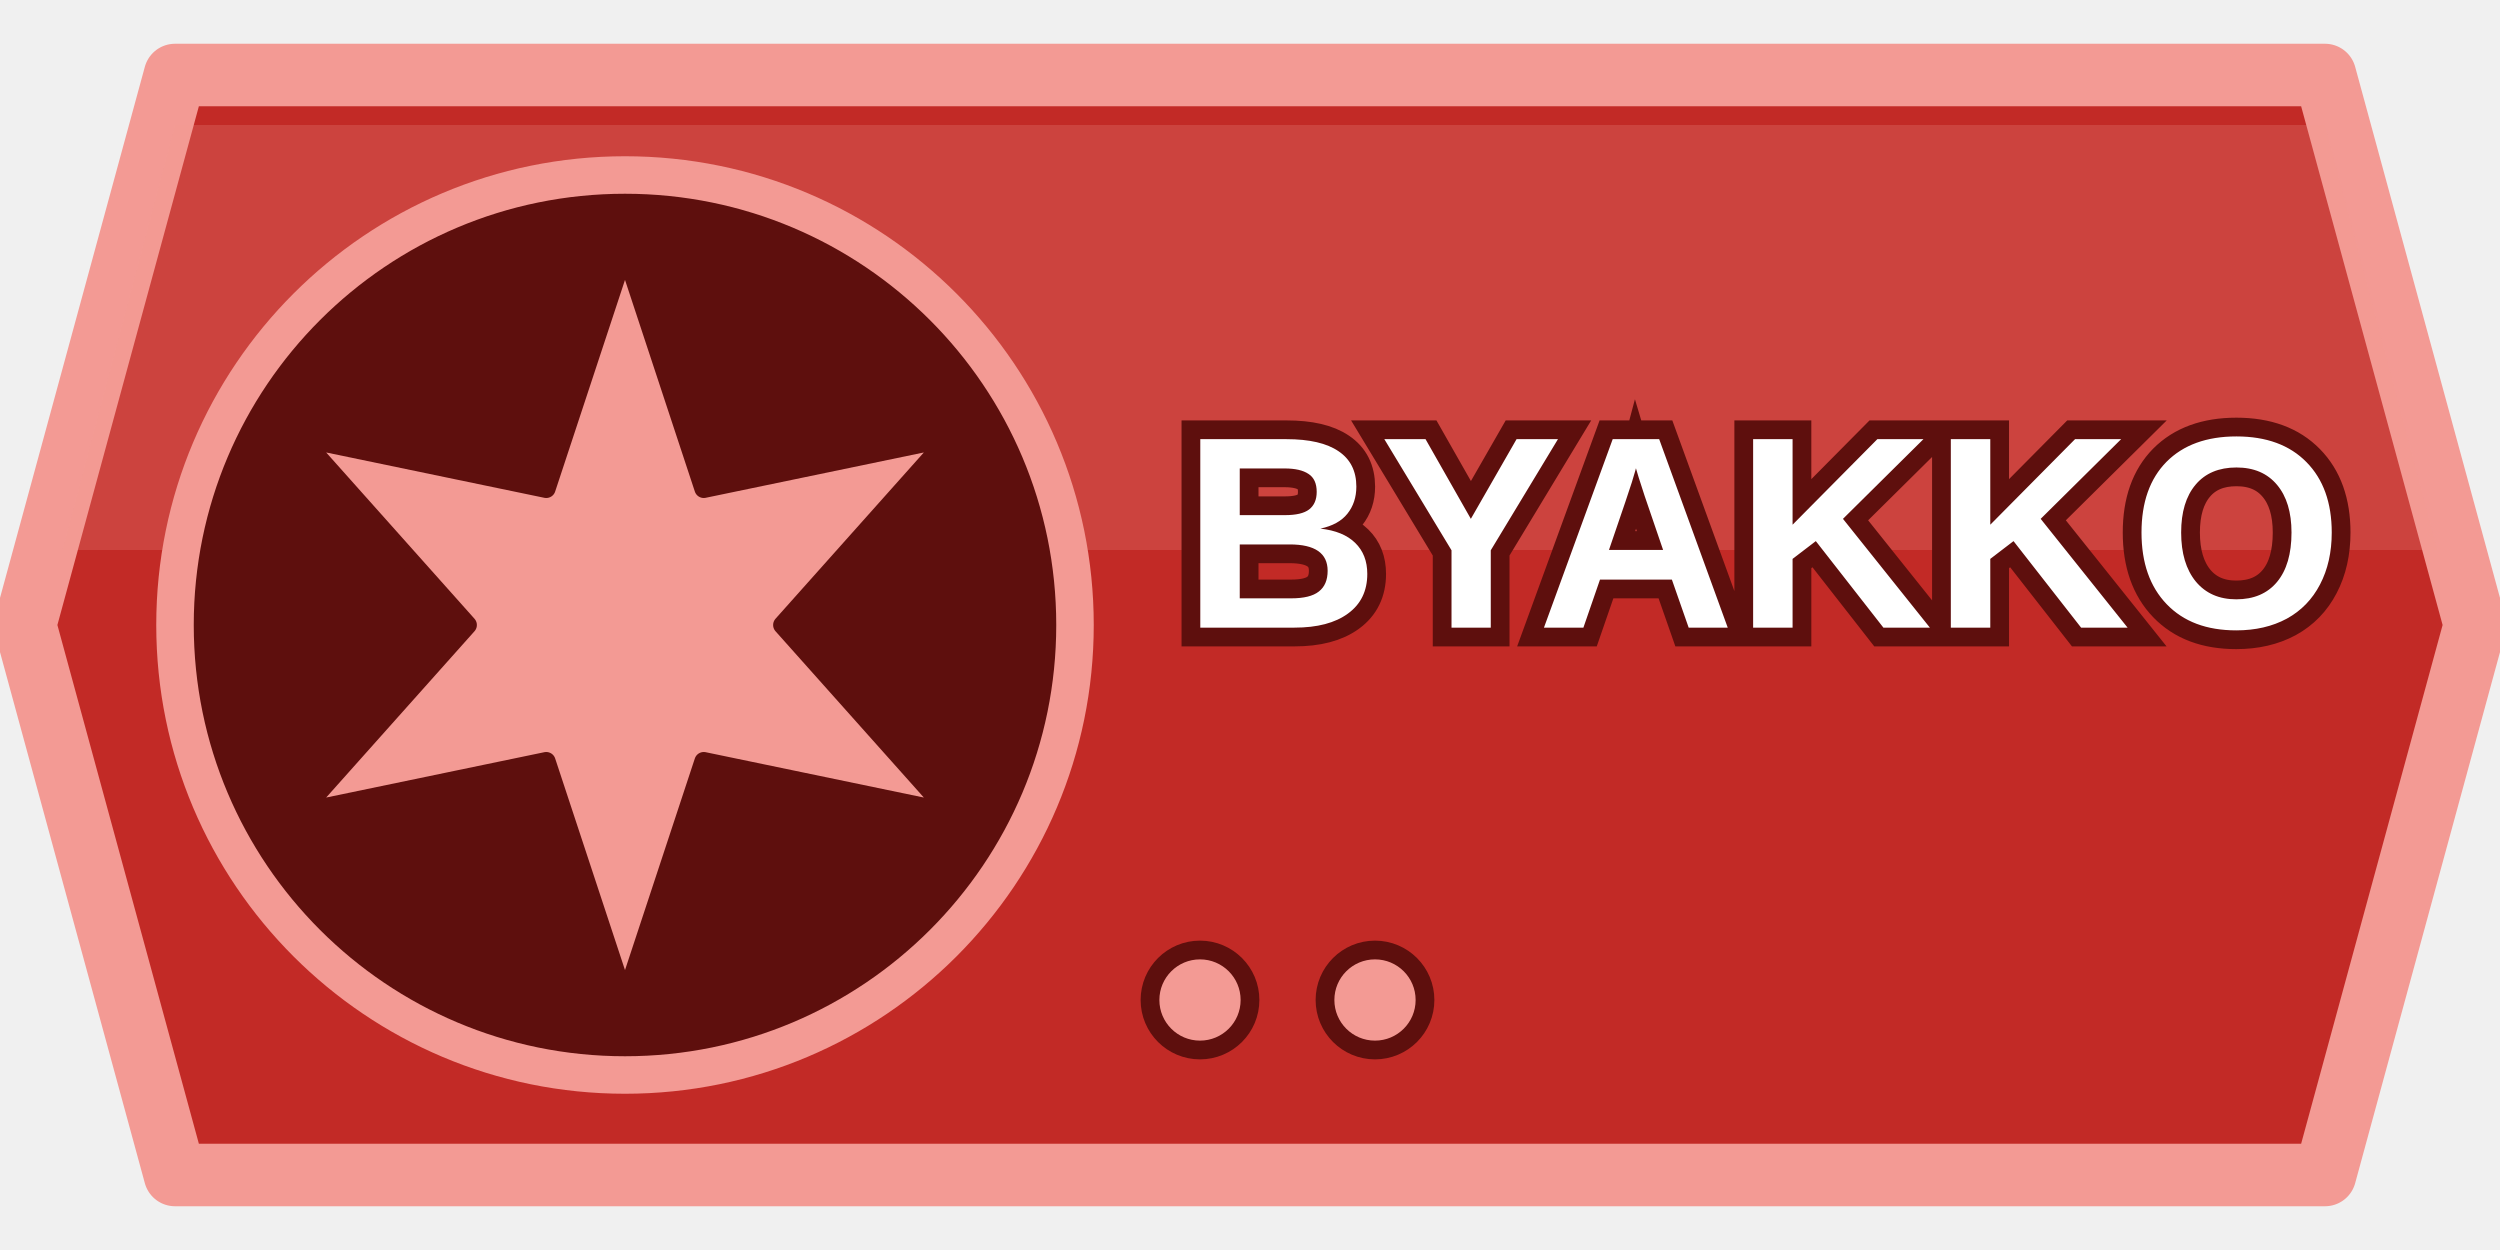
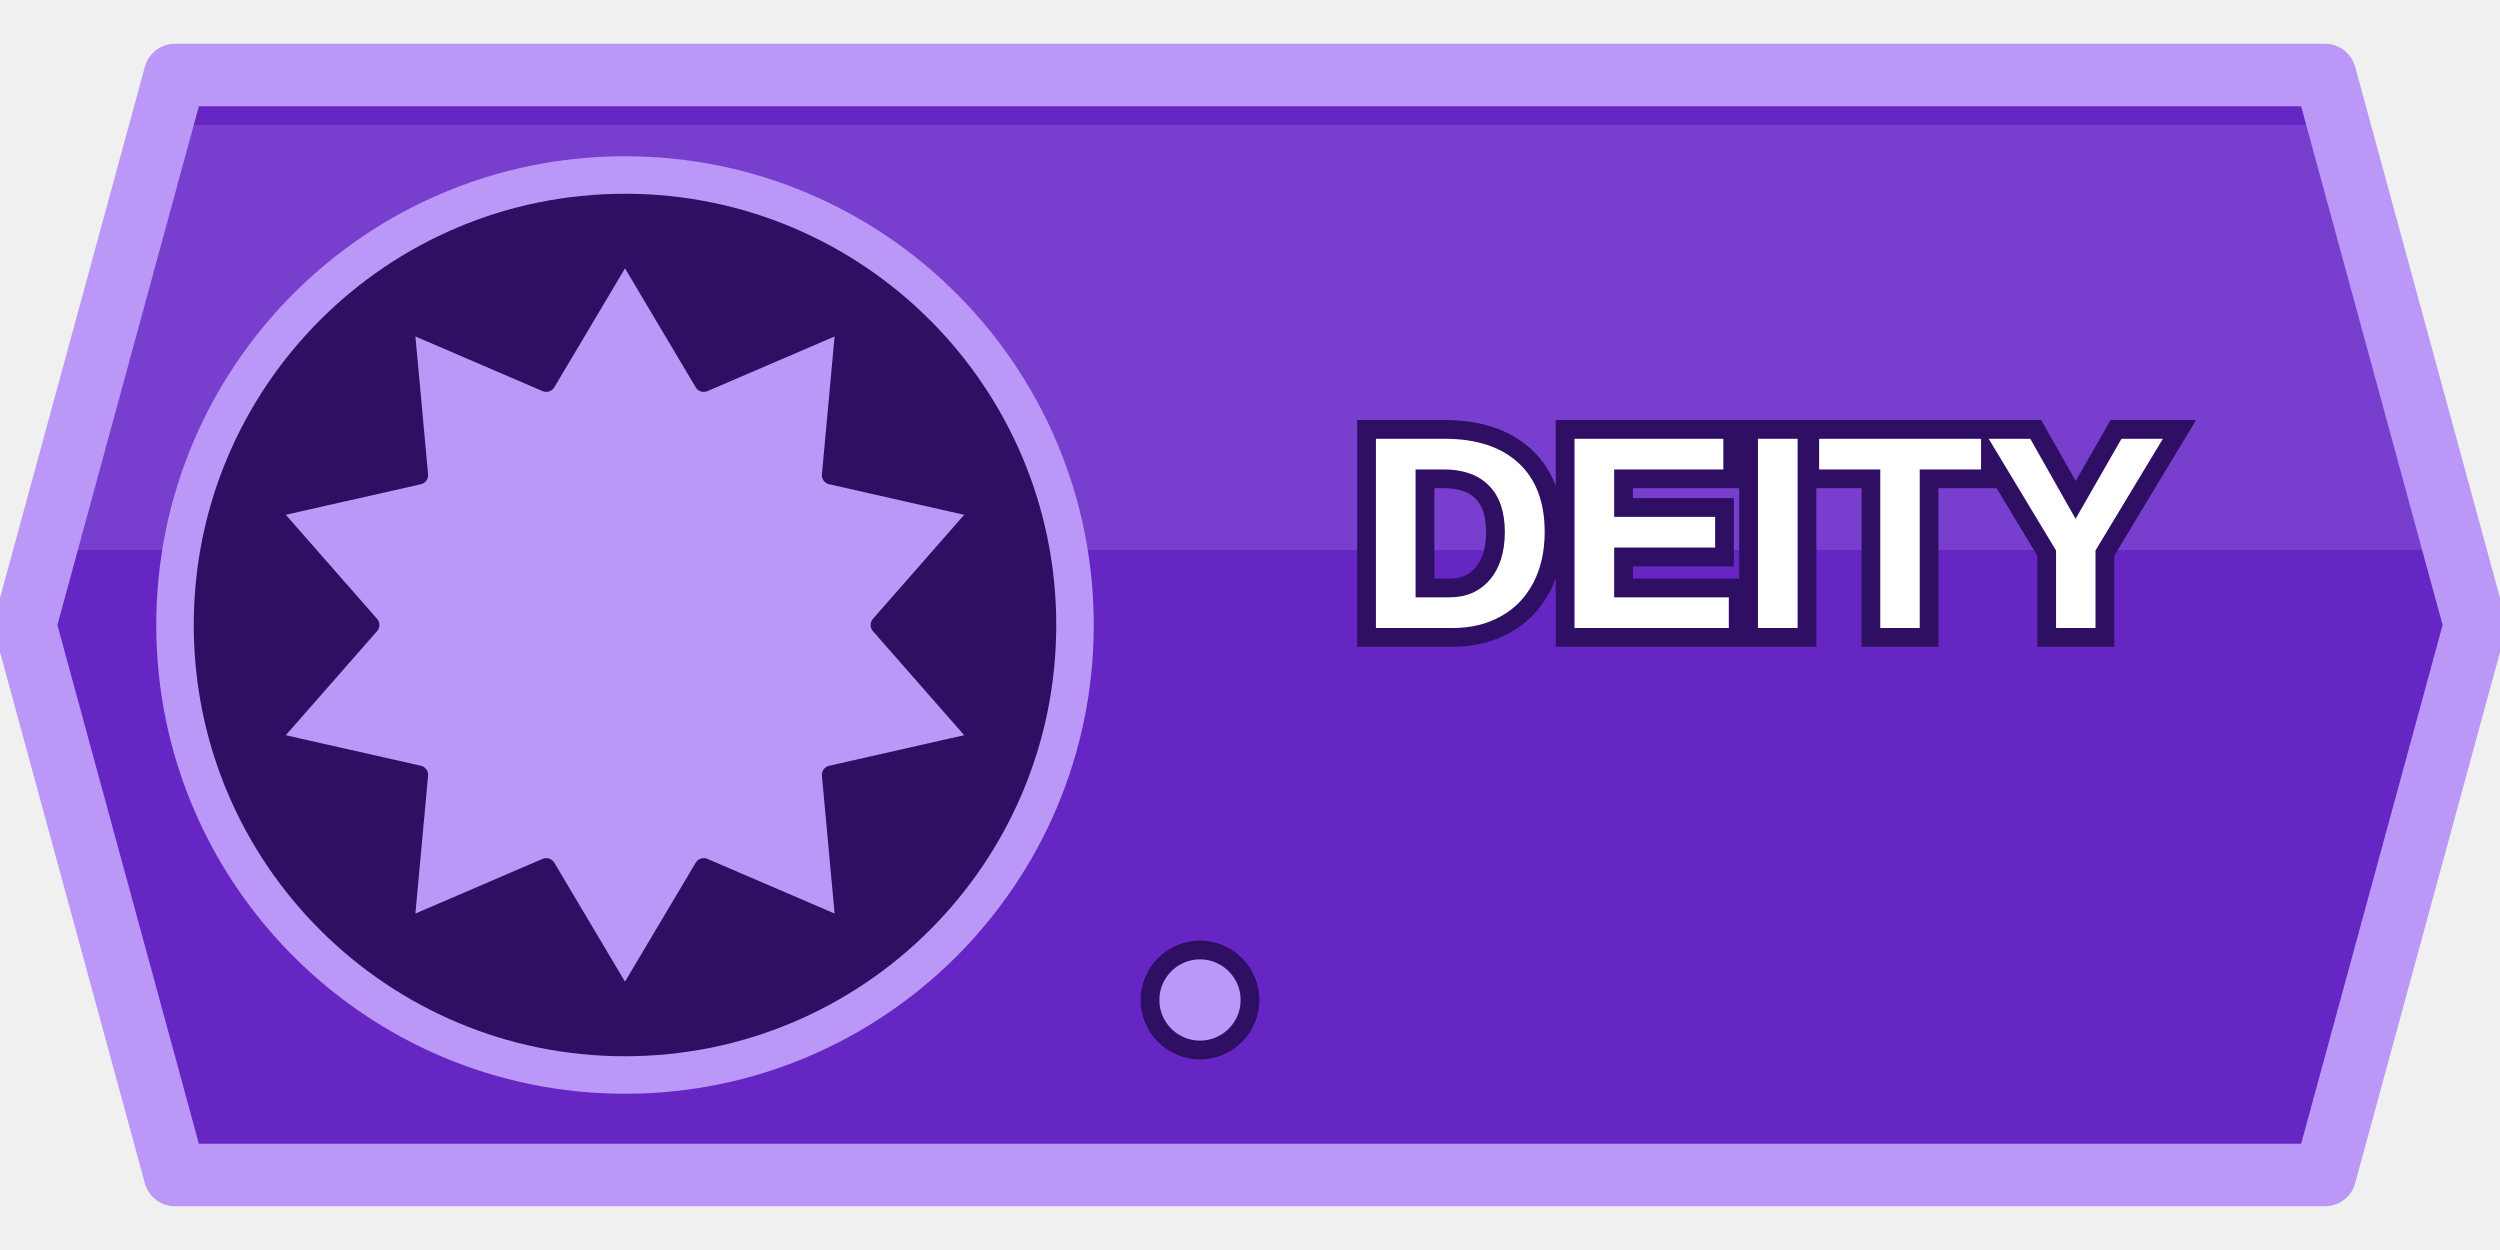
<svg xmlns="http://www.w3.org/2000/svg" viewBox="0 0 200 100" width="200" height="100">
-   <polygon points="14.00,6.00 186.00,6.00 198.00,50.00 186.00,94.00 14.00,94.00 2.00,50.00" fill="#c22a26" stroke="#f39a94" stroke-width="5" stroke-linejoin="round" />
-   <polygon points="14.00,10.00 186.00,10.00 195.00,44.00 5.00,44.00" fill="#f39a94" fill-opacity="0.22" />
-   <circle cx="50" cy="50" r="36" fill="#5e0f0d" stroke="#f39a94" stroke-width="3" />
-   <polygon points="50.00,20.00 56.30,39.09 75.98,35.00 62.60,50.00 75.98,65.00 56.30,60.91 50.00,80.00 43.70,60.91 24.02,65.00 37.40,50.00 24.02,35.00 43.70,39.09" fill="#f39a94" stroke="#5e0f0d" stroke-width="1.5" stroke-linejoin="round" />
-   <circle cx="96.0" cy="80.0" r="4" fill="#f39a94" stroke="#5e0f0d" stroke-width="1.5" />
-   <circle cx="110.0" cy="80.0" r="4" fill="#f39a94" stroke="#5e0f0d" stroke-width="1.5" />
-   <text x="141" y="44" text-anchor="middle" dominant-baseline="middle" font-family="Arial, Helvetica, sans-serif" font-weight="bold" font-size="21.9" fill="#ffffff" stroke="#5e0f0d" stroke-width="3" paint-order="stroke">BYAKKO</text>
+   <polygon points="14.00,6.00 186.00,6.00 198.00,50.00 186.00,94.00 14.00,94.00 2.00,50.00" fill="#6526c4" stroke="#bb98f7" stroke-width="5" stroke-linejoin="round" />
+   <polygon points="14.00,10.00 186.00,10.00 195.00,44.00 5.00,44.00" fill="#bb98f7" fill-opacity="0.22" />
+   <circle cx="50" cy="50" r="36" fill="#2f0f63" stroke="#bb98f7" stroke-width="3" />
+   <polygon points="50.00,20.00 56.30,30.60 67.63,25.73 66.50,38.01 78.53,40.73 70.40,50.00 78.53,59.27 66.50,61.99 67.63,74.27 56.30,69.40 50.00,80.00 43.70,69.40 32.37,74.27 33.50,61.99 21.47,59.27 29.60,50.00 21.47,40.73 33.50,38.01 32.37,25.73 43.70,30.60" fill="#bb98f7" stroke="#2f0f63" stroke-width="1.5" stroke-linejoin="round" />
+   <circle cx="96.0" cy="80.0" r="4" fill="#bb98f7" stroke="#2f0f63" stroke-width="1.5" />
+   <text x="141" y="44" text-anchor="middle" dominant-baseline="middle" font-family="Arial, Helvetica, sans-serif" font-weight="bold" font-size="22.0" fill="#ffffff" stroke="#2f0f63" stroke-width="3" paint-order="stroke">DEITY</text>
</svg>
